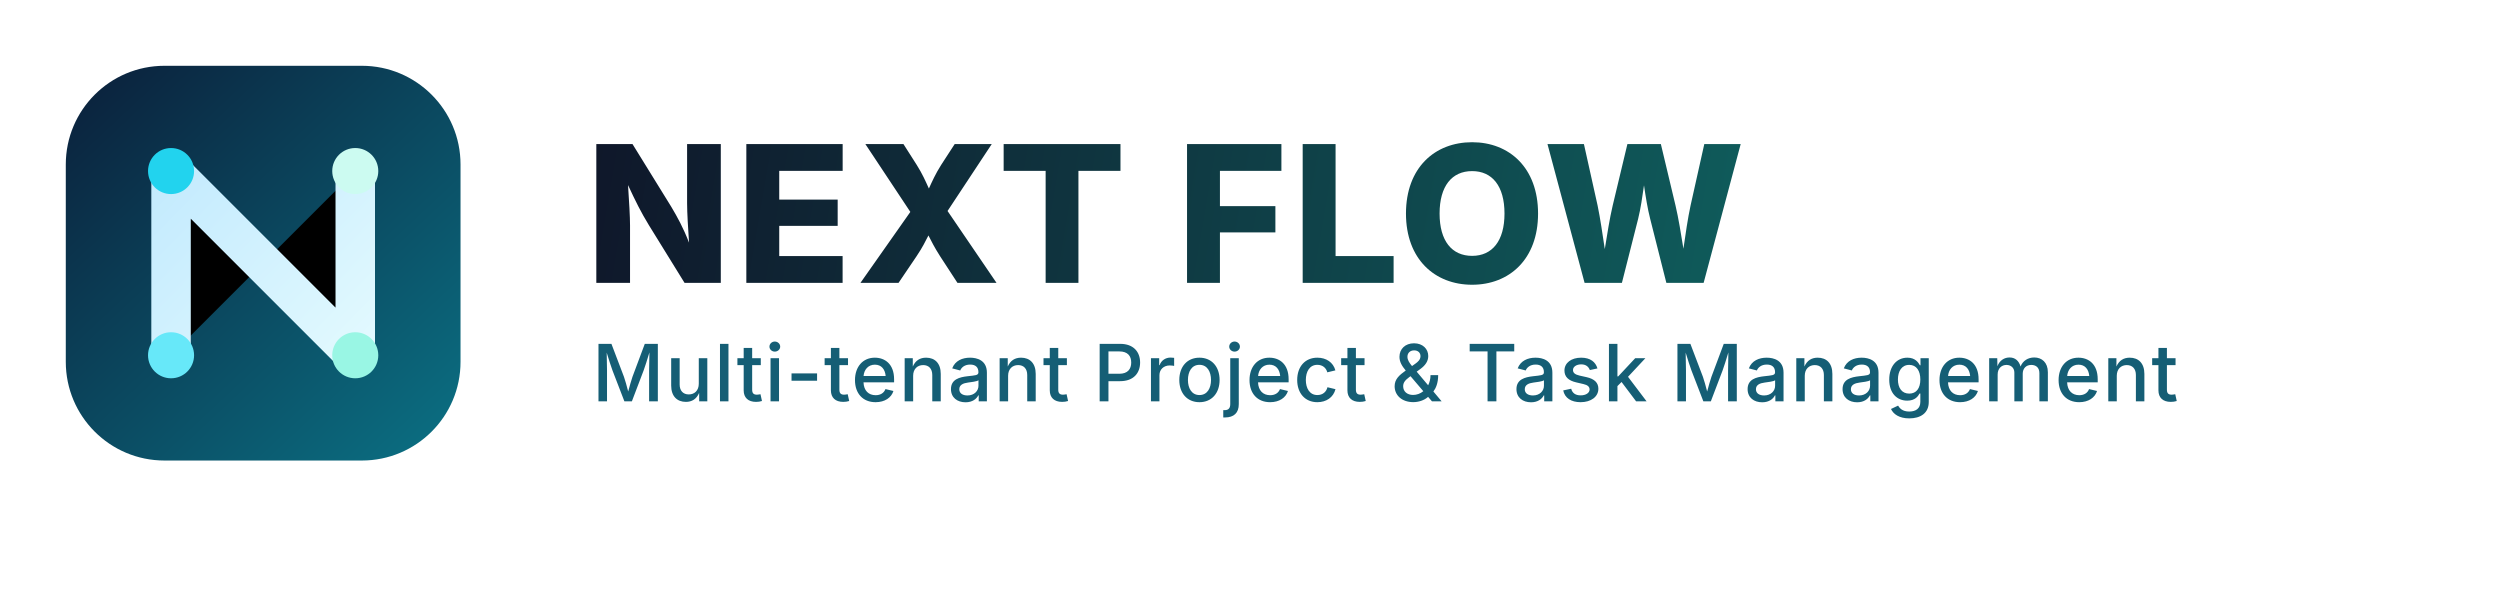
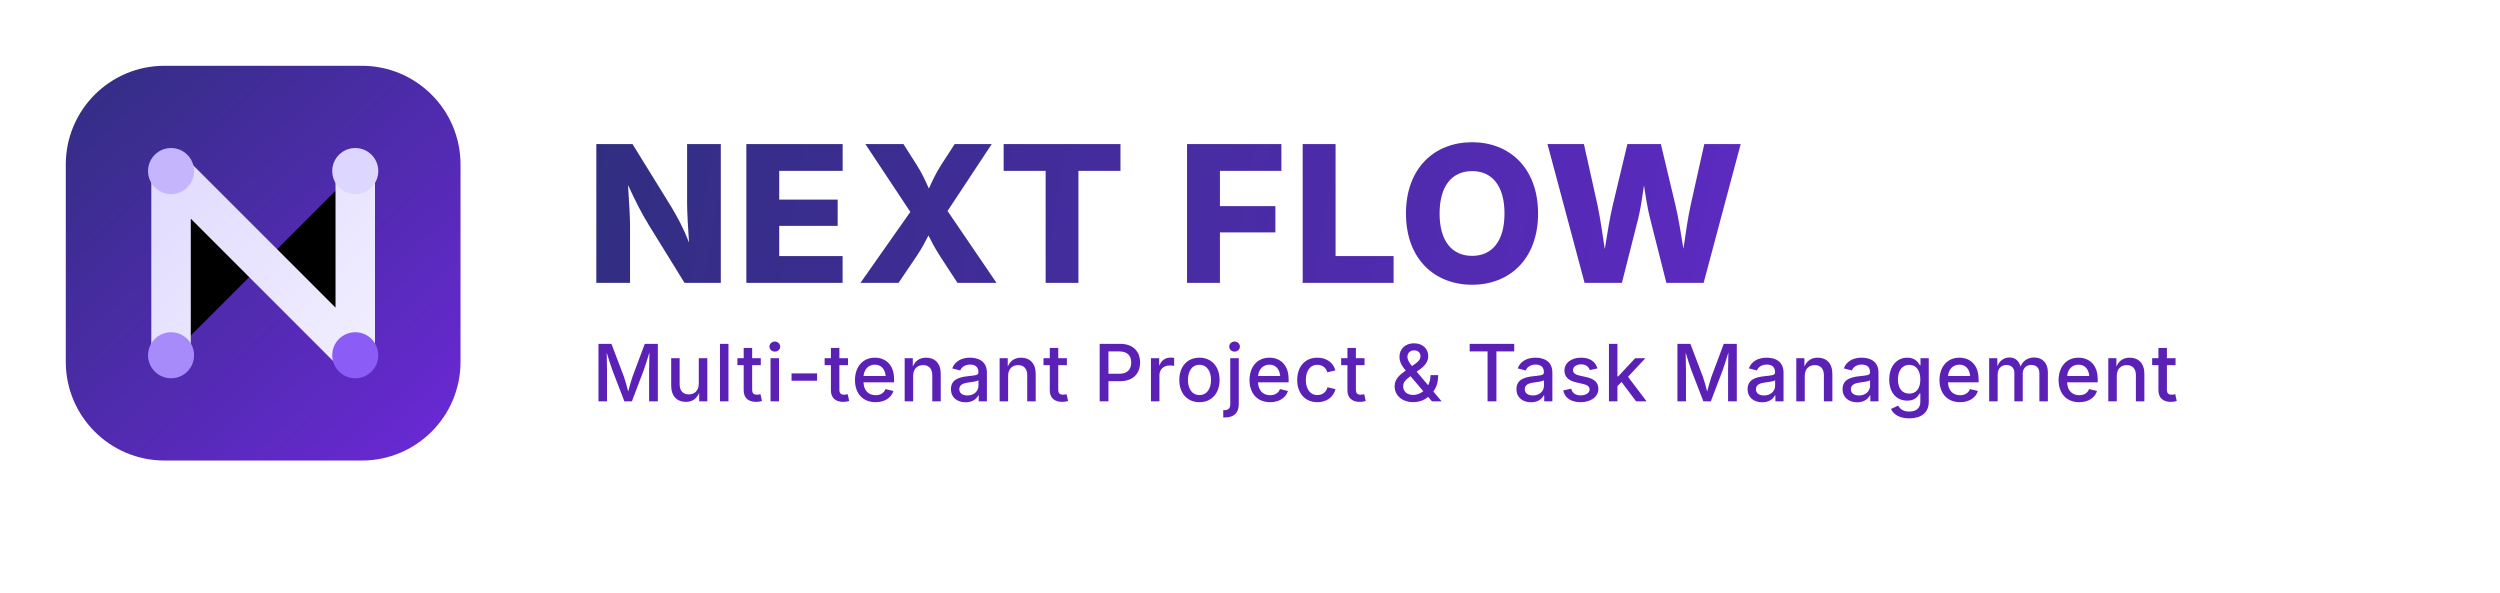
<svg xmlns="http://www.w3.org/2000/svg" viewBox="0 0 760 180" role="img" aria-label="Next Flow logo">
  <defs>
    <linearGradient id="logo-bg" x1="24" y1="18" x2="140" y2="142" gradientUnits="userSpaceOnUse">
-       <stop stop-color="#0b1f3a" />
-       <stop offset="1" stop-color="#0b7285" />
+       <stop stop-color="#312e81" />
+       <stop offset="1" stop-color="#6d28d9" />
    </linearGradient>
    <linearGradient id="logo-stroke" x1="34" y1="34" x2="128" y2="126" gradientUnits="userSpaceOnUse">
-       <stop stop-color="#bae6fd" />
-       <stop offset="1" stop-color="#ecfeff" />
+       <stop stop-color="#ddd6fe" />
+       <stop offset="1" stop-color="#f5f3ff" />
    </linearGradient>
    <linearGradient id="wordmark" x1="180" y1="44" x2="660" y2="126" gradientUnits="userSpaceOnUse">
-       <stop stop-color="#0f172a" />
-       <stop offset="1" stop-color="#0f766e" />
+       <stop stop-color="#312e81" />
+       <stop offset="1" stop-color="#6d28d9" />
    </linearGradient>
  </defs>
  <rect x="20" y="20" width="120" height="120" rx="30" fill="url(#logo-bg)" />
  <path d="M52 108V52L108 108V52" stroke="url(#logo-stroke)" stroke-width="12" stroke-linecap="round" stroke-linejoin="round" />
-   <circle cx="52" cy="52" r="7" fill="#22d3ee" />
-   <circle cx="52" cy="108" r="7" fill="#67e8f9" />
-   <circle cx="108" cy="108" r="7" fill="#99f6e4" />
-   <circle cx="108" cy="52" r="7" fill="#ccfbf1" />
+   <circle cx="52" cy="52" r="7" fill="#c4b5fd" />
+   <circle cx="52" cy="108" r="7" fill="#a78bfa" />
+   <circle cx="108" cy="108" r="7" fill="#8b5cf6" />
+   <circle cx="108" cy="52" r="7" fill="#ddd6fe" />
  <text x="178" y="86" fill="url(#wordmark)" font-family="Inter, Segoe UI, Arial, sans-serif" font-size="58" font-weight="760" letter-spacing="1.2">NEXT FLOW</text>
-   <text x="180" y="122" fill="#155e75" font-family="Inter, Segoe UI, Arial, sans-serif" font-size="24" font-weight="520" letter-spacing="0.4">Multi-tenant Project &amp; Task Management</text>
+   <text x="180" y="122" fill="#5b21b6" font-family="Inter, Segoe UI, Arial, sans-serif" font-size="24" font-weight="520" letter-spacing="0.4">Multi-tenant Project &amp; Task Management</text>
</svg>
